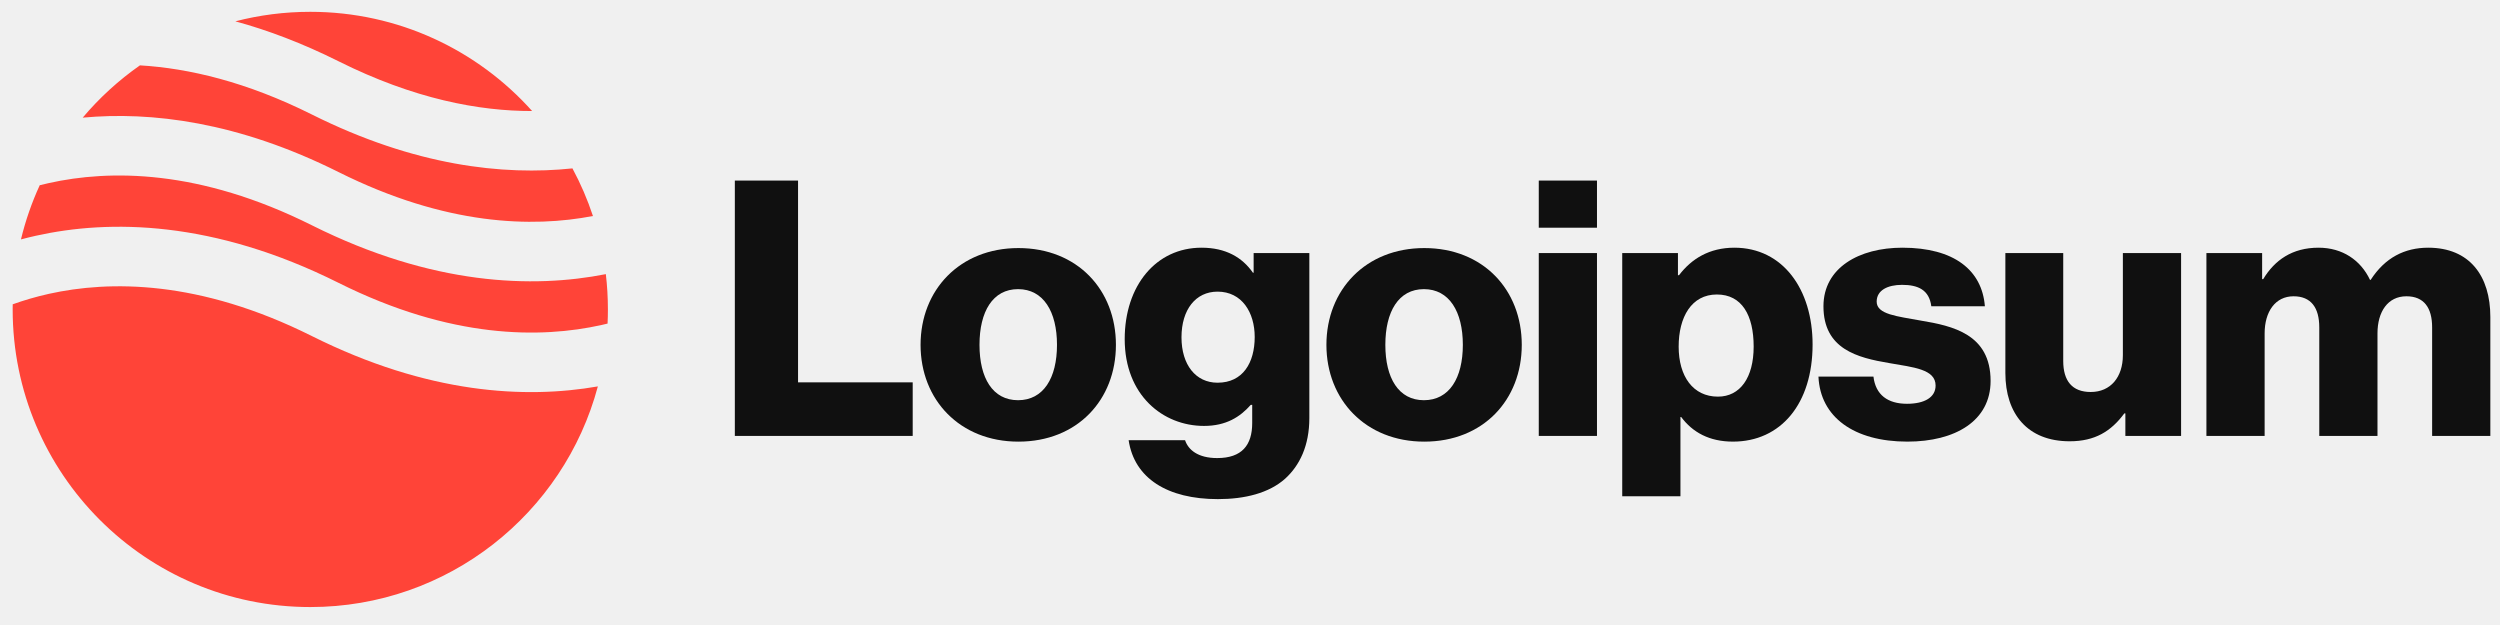
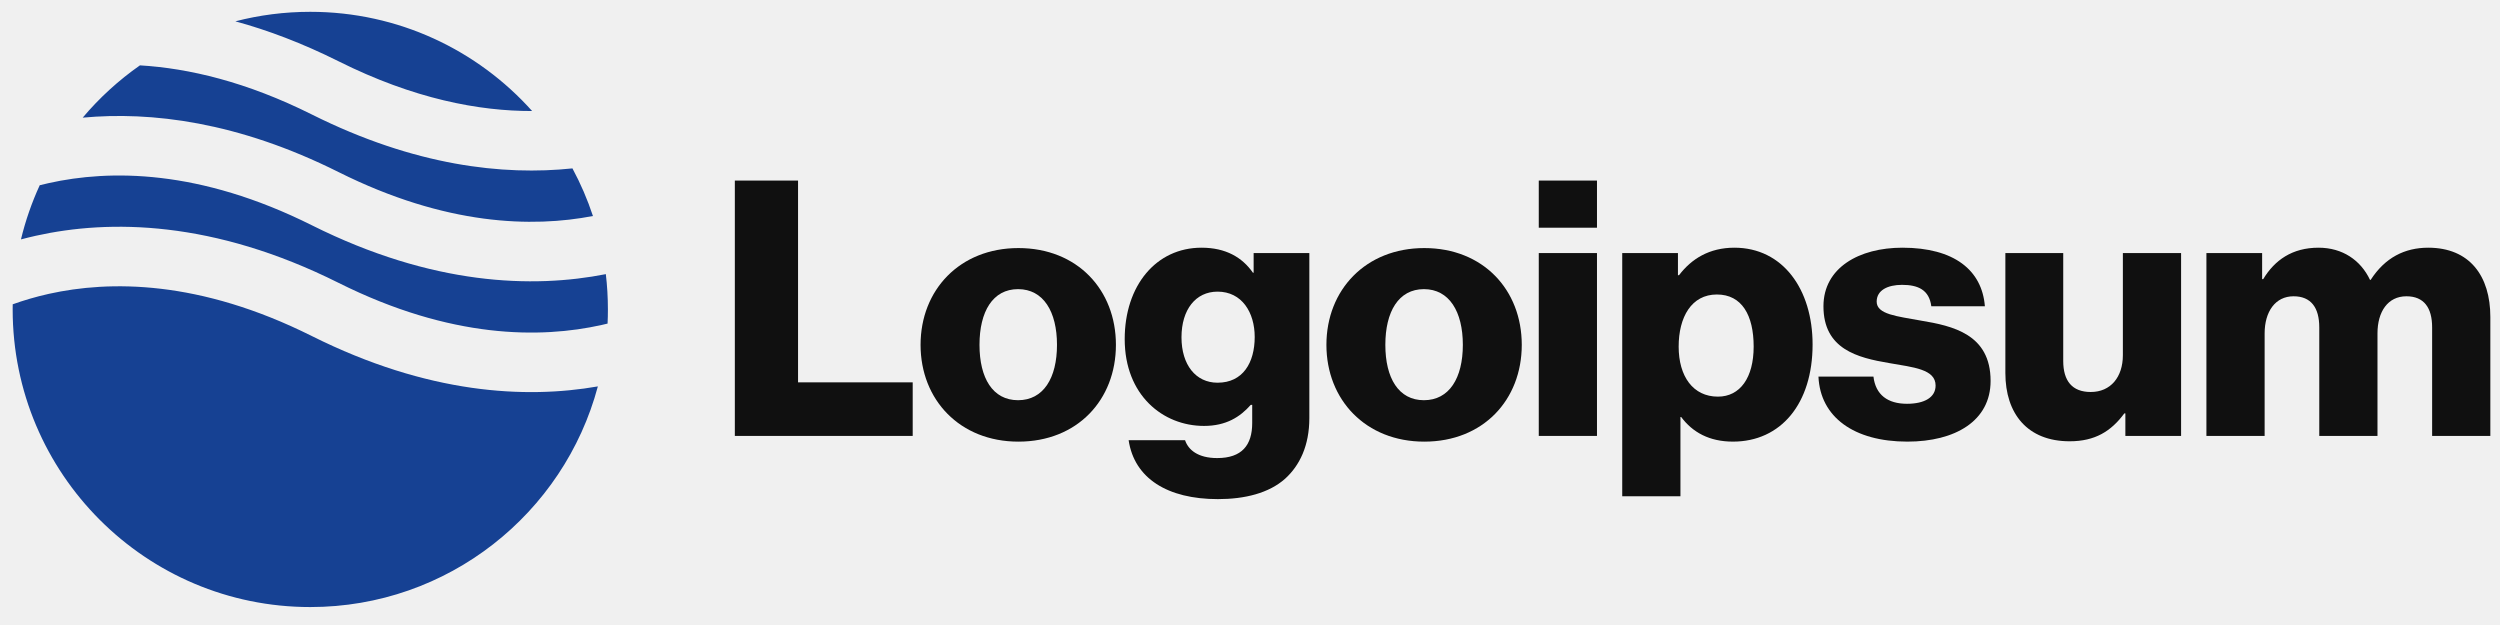
<svg xmlns="http://www.w3.org/2000/svg" width="168" height="42" viewBox="0 0 168 42" fill="none">
  <g clip-path="url(#clip0_226_9410)">
    <path d="M49.381 29.294H61.333V25.694H53.629V12.134H49.381V29.294Z" fill="#101010" />
    <path d="M68.414 26.894C66.71 26.894 65.822 25.406 65.822 23.174C65.822 20.942 66.71 19.43 68.414 19.43C70.118 19.43 71.03 20.942 71.03 23.174C71.03 25.406 70.118 26.894 68.414 26.894ZM68.438 29.678C72.398 29.678 74.99 26.87 74.99 23.174C74.99 19.478 72.398 16.67 68.438 16.67C64.502 16.67 61.862 19.478 61.862 23.174C61.862 26.87 64.502 29.678 68.438 29.678Z" fill="#101010" />
    <path d="M81.844 33.541C83.668 33.541 85.276 33.133 86.356 32.173C87.34 31.285 87.988 29.942 87.988 28.093V17.006H84.244V18.326H84.196C83.476 17.294 82.372 16.645 80.74 16.645C77.692 16.645 75.58 19.189 75.58 22.79C75.58 26.558 78.148 28.622 80.908 28.622C82.396 28.622 83.332 28.021 84.052 27.206H84.148V28.43C84.148 29.918 83.452 30.782 81.796 30.782C80.5 30.782 79.852 30.23 79.636 29.581H75.844C76.228 32.15 78.46 33.541 81.844 33.541ZM81.82 25.718C80.356 25.718 79.396 24.517 79.396 22.669C79.396 20.797 80.356 19.598 81.82 19.598C83.452 19.598 84.316 20.989 84.316 22.645C84.316 24.373 83.524 25.718 81.82 25.718Z" fill="#101010" />
    <path d="M95.687 26.894C93.983 26.894 93.095 25.406 93.095 23.174C93.095 20.942 93.983 19.43 95.687 19.43C97.391 19.43 98.303 20.942 98.303 23.174C98.303 25.406 97.391 26.894 95.687 26.894ZM95.711 29.678C99.671 29.678 102.263 26.87 102.263 23.174C102.263 19.478 99.671 16.67 95.711 16.67C91.775 16.67 89.135 19.478 89.135 23.174C89.135 26.87 91.775 29.678 95.711 29.678Z" fill="#101010" />
    <path d="M103.405 29.294H107.317V17.006H103.405V29.294ZM103.405 15.302H107.317V12.134H103.405V15.302Z" fill="#101010" />
    <path d="M109.014 33.349H112.926V28.021H112.974C113.742 29.053 114.87 29.677 116.454 29.677C119.67 29.677 121.806 27.134 121.806 23.149C121.806 19.453 119.814 16.645 116.55 16.645C114.87 16.645 113.67 17.39 112.83 18.494H112.758V17.006H109.014V33.349ZM115.446 26.654C113.766 26.654 112.806 25.285 112.806 23.294C112.806 21.302 113.67 19.79 115.374 19.79C117.054 19.79 117.846 21.181 117.846 23.294C117.846 25.381 116.934 26.654 115.446 26.654Z" fill="#101010" />
    <path d="M128.176 29.677C131.392 29.677 133.768 28.285 133.768 25.598C133.768 22.453 131.224 21.901 129.064 21.541C127.504 21.253 126.112 21.134 126.112 20.27C126.112 19.502 126.856 19.142 127.816 19.142C128.896 19.142 129.64 19.477 129.784 20.581H133.384C133.192 18.157 131.32 16.645 127.84 16.645C124.936 16.645 122.536 17.989 122.536 20.581C122.536 23.462 124.816 24.038 126.952 24.398C128.584 24.686 130.072 24.805 130.072 25.91C130.072 26.701 129.328 27.134 128.152 27.134C126.856 27.134 126.04 26.534 125.896 25.309H122.2C122.32 28.021 124.576 29.677 128.176 29.677Z" fill="#101010" />
    <path d="M139.081 29.654C140.785 29.654 141.865 28.982 142.753 27.782H142.825V29.294H146.569V17.006H142.657V23.87C142.657 25.334 141.841 26.342 140.497 26.342C139.249 26.342 138.649 25.598 138.649 24.254V17.006H134.761V25.07C134.761 27.806 136.249 29.654 139.081 29.654Z" fill="#101010" />
    <path d="M148.271 29.294H152.183V22.405C152.183 20.942 152.903 19.91 154.127 19.91C155.303 19.91 155.855 20.677 155.855 21.997V29.294H159.767V22.405C159.767 20.942 160.463 19.91 161.711 19.91C162.887 19.91 163.439 20.677 163.439 21.997V29.294H167.351V21.302C167.351 18.541 165.959 16.645 163.175 16.645C161.591 16.645 160.271 17.317 159.311 18.805H159.263C158.639 17.485 157.415 16.645 155.807 16.645C154.031 16.645 152.855 17.485 152.087 18.758H152.015V17.006H148.271V29.294Z" fill="#101010" />
-     <path fill-rule="evenodd" clip-rule="evenodd" d="M9.404 4.392C7.974 5.392 6.68 6.575 5.557 7.906C10.146 7.48 15.977 8.176 22.746 11.561C29.974 15.175 35.795 15.297 39.846 14.516C39.479 13.403 39.016 12.333 38.468 11.316C33.83 11.805 27.885 11.158 20.957 7.694C16.557 5.494 12.679 4.588 9.404 4.392ZM35.759 7.461C32.097 3.369 26.775 0.794 20.851 0.794C19.112 0.794 17.424 1.016 15.815 1.433C17.994 2.028 20.309 2.898 22.746 4.116C27.818 6.652 32.198 7.469 35.759 7.461ZM40.712 18.422C35.818 19.388 29.06 19.19 20.957 15.138C13.381 11.351 7.352 11.398 3.285 12.302C3.075 12.348 2.87 12.398 2.67 12.448C2.138 13.606 1.713 14.824 1.408 16.088C1.734 16.001 2.07 15.919 2.418 15.841C7.351 14.745 14.322 14.793 22.746 19.005C30.322 22.793 36.351 22.745 40.418 21.841C40.557 21.811 40.694 21.779 40.829 21.745C40.844 21.43 40.851 21.113 40.851 20.794C40.851 19.991 40.804 19.2 40.712 18.422ZM40.176 25.966C35.33 26.814 28.768 26.488 20.957 22.583C13.381 18.795 7.352 18.843 3.285 19.746C2.383 19.947 1.571 20.191 0.854 20.449C0.852 20.564 0.851 20.679 0.851 20.794C0.851 31.84 9.806 40.794 20.851 40.794C30.108 40.794 37.897 34.505 40.176 25.966Z" fill="#FF4438" />
+     <path fill-rule="evenodd" clip-rule="evenodd" d="M9.404 4.392C7.974 5.392 6.68 6.575 5.557 7.906C10.146 7.48 15.977 8.176 22.746 11.561C29.974 15.175 35.795 15.297 39.846 14.516C39.479 13.403 39.016 12.333 38.468 11.316C33.83 11.805 27.885 11.158 20.957 7.694C16.557 5.494 12.679 4.588 9.404 4.392ZM35.759 7.461C32.097 3.369 26.775 0.794 20.851 0.794C19.112 0.794 17.424 1.016 15.815 1.433C17.994 2.028 20.309 2.898 22.746 4.116C27.818 6.652 32.198 7.469 35.759 7.461ZM40.712 18.422C35.818 19.388 29.06 19.19 20.957 15.138C13.381 11.351 7.352 11.398 3.285 12.302C3.075 12.348 2.87 12.398 2.67 12.448C2.138 13.606 1.713 14.824 1.408 16.088C1.734 16.001 2.07 15.919 2.418 15.841C7.351 14.745 14.322 14.793 22.746 19.005C30.322 22.793 36.351 22.745 40.418 21.841C40.557 21.811 40.694 21.779 40.829 21.745C40.844 21.43 40.851 21.113 40.851 20.794C40.851 19.991 40.804 19.2 40.712 18.422ZM40.176 25.966C35.33 26.814 28.768 26.488 20.957 22.583C13.381 18.795 7.352 18.843 3.285 19.746C2.383 19.947 1.571 20.191 0.854 20.449C0.852 20.564 0.851 20.679 0.851 20.794C0.851 31.84 9.806 40.794 20.851 40.794C30.108 40.794 37.897 34.505 40.176 25.966Z" fill="#164193" />
  </g>
  <defs>
    <clipPath id="clip0_226_9410">
      <rect width="167" height="41" fill="white" transform="translate(0.75 0.5)" />
    </clipPath>
  </defs>
</svg>
